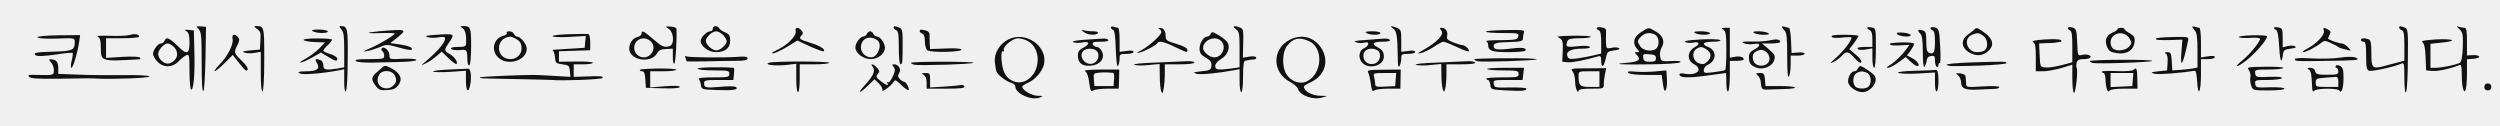
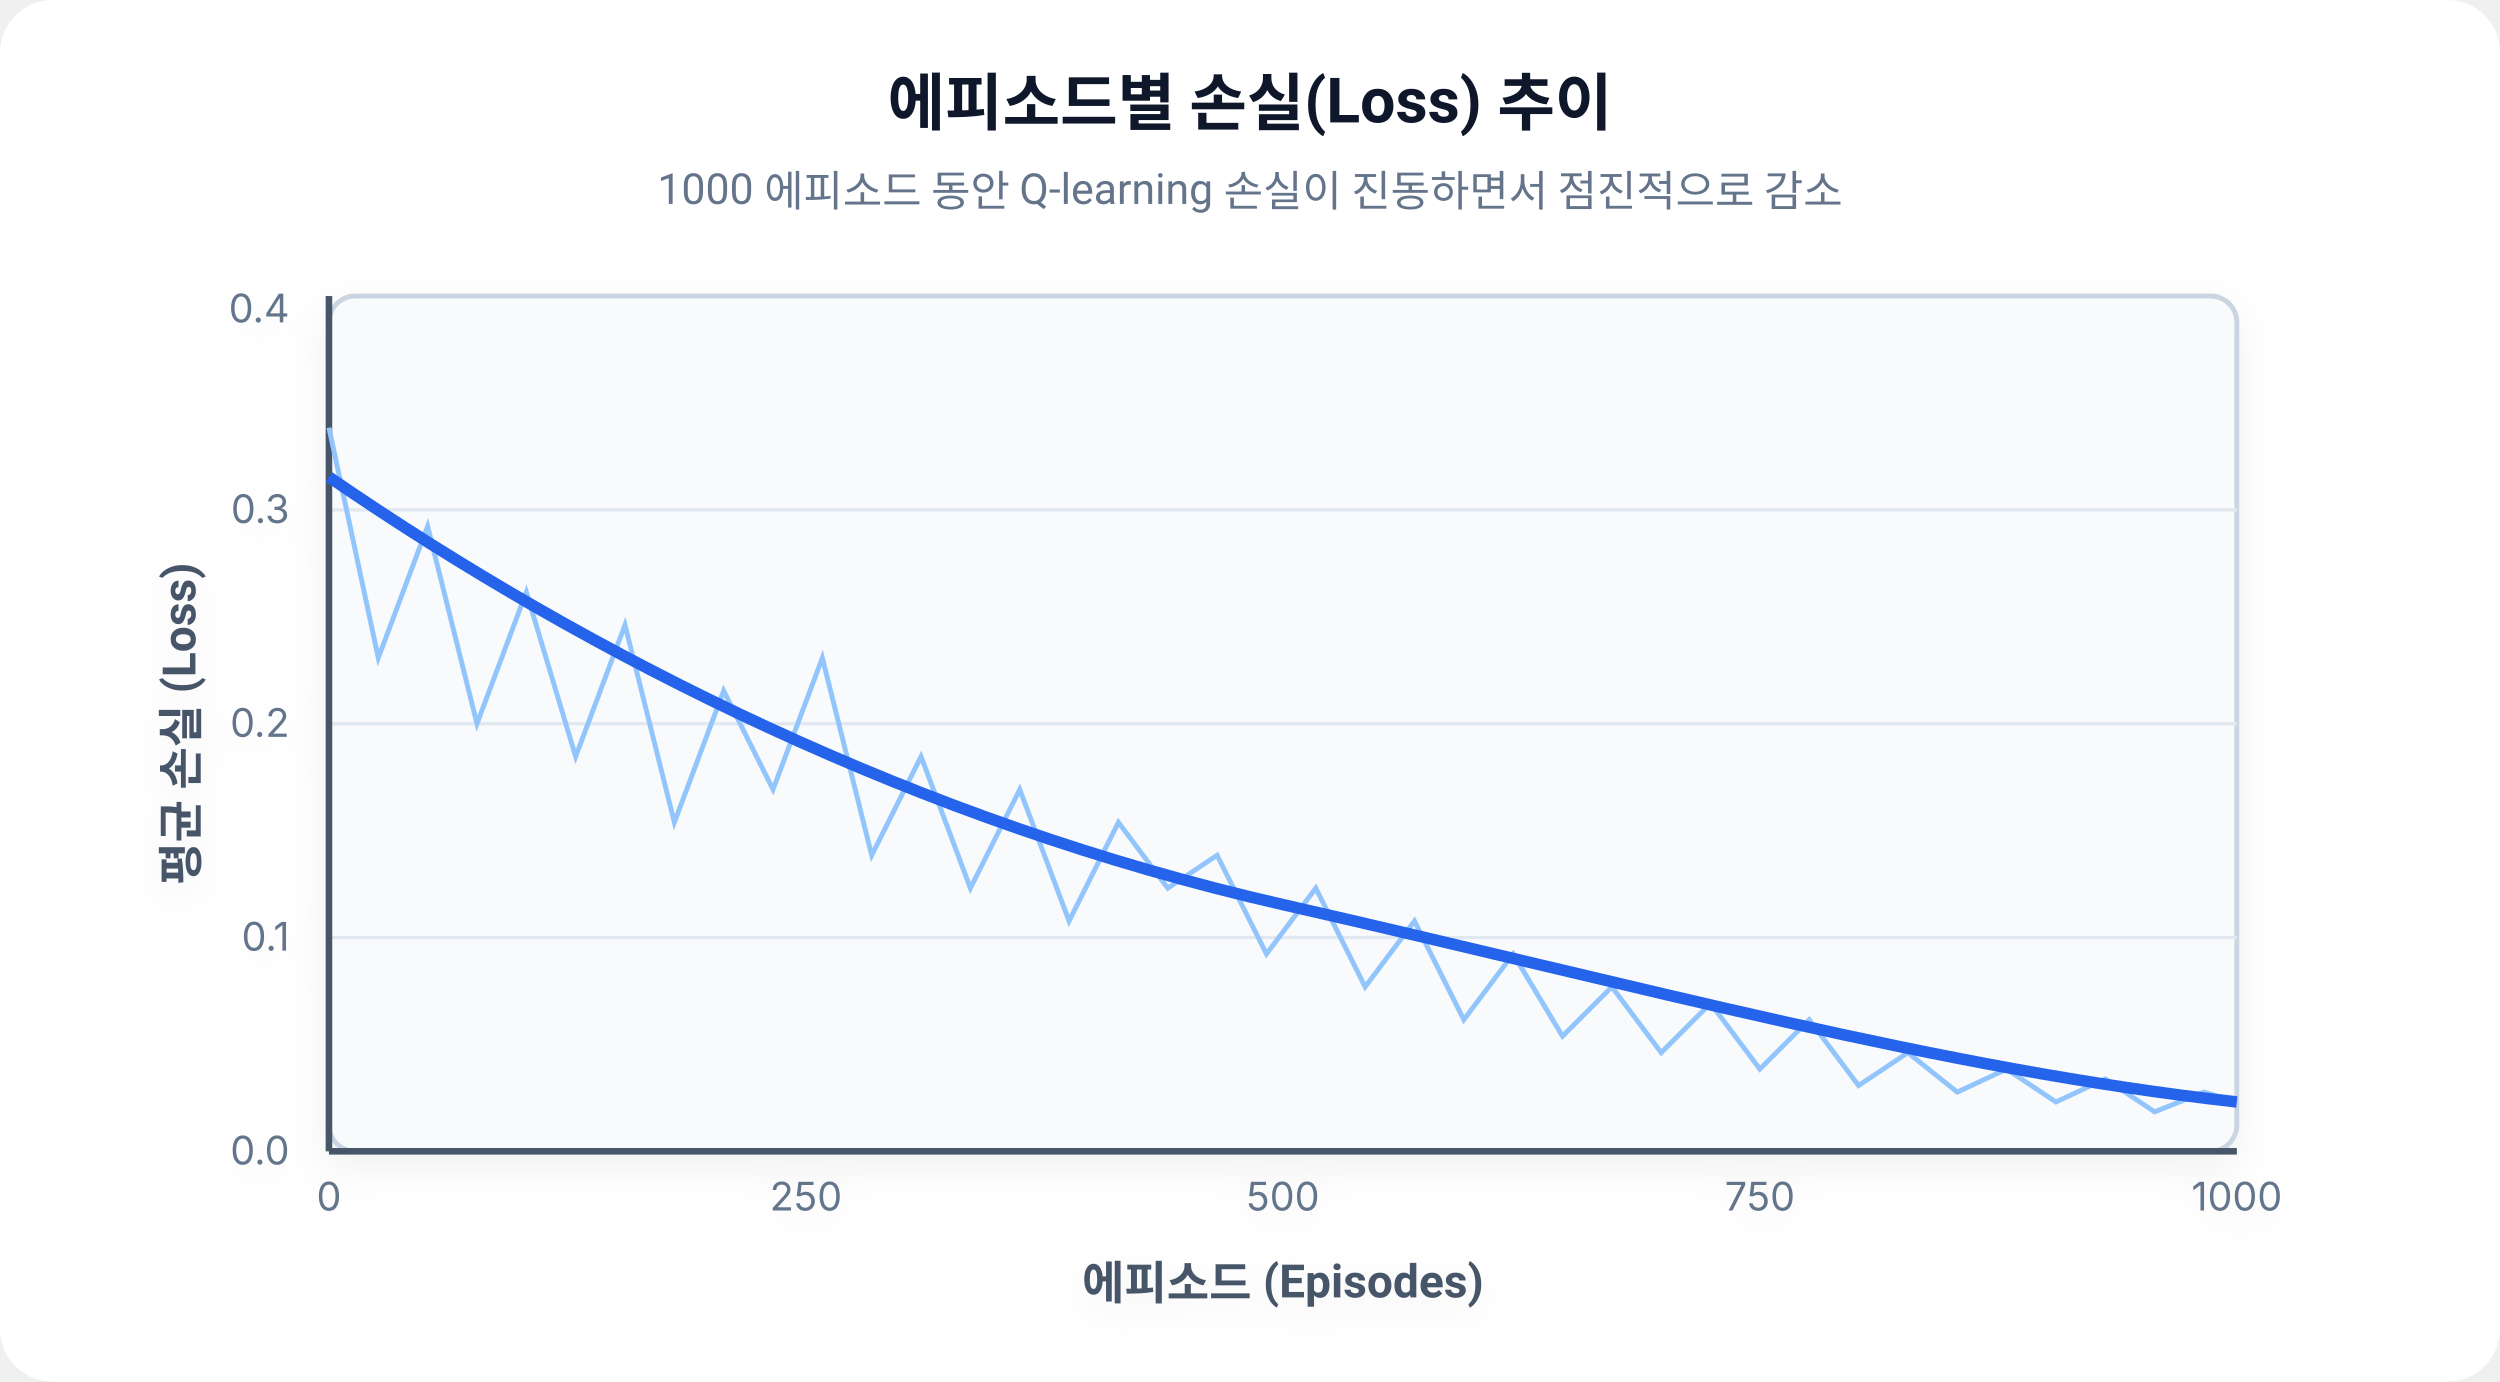
- <svg xmlns="http://www.w3.org/2000/svg" version="1.0" width="1438pt" height="72pt" viewBox="0 0 1438 72">
-   <g fill="none" stroke="none" transform="translate(0,72) scale(0.1,-0.1)">
-     <g fill="#111111">
-       <path d="M1143 552 c15 -16 17 -44 17 -192 0 -111 3 -171 10 -164 5 5 10 90 12 190 l3 180 -29 2 c-28 2 -29 2 -13 -16z" />
-       <path d="M1478 554 c20 -14 23 -23 20 -67 l-3 -52 -55 -5 c-43 -4 -50 -7 -33 -13 12 -4 38 -5 58 -1 l35 6 0 -116 c0 -76 4 -115 10 -111 6 4 10 76 10 185 0 188 0 190 -48 190 -13 0 -11 -4 6 -16z" />
-       <path d="M1963 552 c14 -15 17 -40 17 -119 l0 -100 -37 -7 c-70 -11 -83 -8 -83 18 0 13 -7 27 -16 30 -27 11 -35 7 -23 -13 23 -35 5 -51 -58 -51 -47 -1 -54 -3 -39 -12 17 -10 129 -1 229 18 l27 6 0 -68 c0 -43 3 -65 10 -58 5 5 10 87 10 183 2 179 -1 190 -39 191 -11 0 -11 -4 2 -18z" />
-       <path d="M2662 557 c15 -12 21 -38 19 -84 -1 -20 -6 -23 -47 -23 -30 0 -43 -4 -39 -11 4 -6 26 -9 49 -7 44 3 42 6 45 -65 1 -16 5 -26 11 -22 6 3 10 51 10 110 0 108 -3 116 -48 115 -16 -1 -16 -2 0 -13z" />
-       <path d="M3848 553 c27 -19 32 -87 6 -97 -31 -12 -46 -5 -97 39 -55 48 -67 53 -67 31 0 -8 -12 -17 -26 -20 -36 -9 -57 -62 -37 -92 32 -49 126 -49 152 -1 10 18 22 24 52 25 l39 2 0 -47 c0 -29 4 -43 9 -38 8 8 15 144 12 200 -1 6 -16 11 -34 12 -32 2 -32 2 -9 -14z m-106 -70 c22 -20 23 -51 1 -75 -33 -37 -95 -13 -95 37 0 49 56 72 94 38z" />
-       <path d="M4100 555 c0 -8 -7 -15 -15 -15 -20 0 -55 -36 -55 -55 0 -31 47 -65 87 -65 54 0 83 23 83 66 0 28 -5 37 -27 47 -16 6 -32 17 -36 24 -11 18 -37 16 -37 -2z m60 -37 c11 -12 20 -28 20 -35 0 -20 -37 -53 -60 -53 -23 0 -60 33 -60 55 0 21 36 55 60 55 10 0 28 -10 40 -22z" />
-       <path d="M5140 561 c0 -5 7 -11 15 -15 12 -4 15 -25 15 -101 0 -57 4 -95 10 -95 11 0 12 12 12 130 0 63 -3 75 -19 81 -25 10 -33 10 -33 0z" />
-       <path d="M6390 562 c0 -6 6 -12 13 -14 8 -3 13 -38 15 -113 3 -68 7 -103 13 -94 5 8 9 26 9 42 0 25 3 27 40 27 23 0 40 5 40 11 0 8 -14 10 -40 6 l-40 -5 0 69 c0 38 -4 69 -9 69 -5 0 -16 3 -25 6 -9 3 -16 2 -16 -4z" />
-       <path d="M7108 553 c20 -14 22 -23 22 -118 l0 -102 -46 -7 c-79 -10 -94 -8 -94 14 0 13 13 28 34 41 39 23 54 66 36 96 -7 10 -30 29 -51 41 -34 20 -40 21 -45 7 -3 -8 -12 -15 -19 -15 -21 0 -45 -36 -45 -69 0 -26 7 -36 36 -53 28 -16 34 -26 32 -47 -3 -24 -8 -26 -58 -31 -46 -5 -51 -7 -29 -14 23 -7 119 2 217 20 l32 6 0 -66 c0 -37 4 -66 10 -66 6 0 10 37 10 90 0 65 4 90 13 91 6 1 17 2 22 4 6 1 18 3 28 3 10 1 15 7 12 12 -4 6 -21 8 -41 4 l-35 -6 2 83 c2 73 0 84 -17 90 -35 14 -51 9 -26 -8z m-84 -69 c33 -33 7 -94 -41 -94 -25 0 -63 32 -63 53 0 47 70 75 104 41z" />
-       <path d="M8014 555 c20 -16 24 -40 26 -165 0 -46 3 -61 10 -50 5 8 10 27 10 43 0 25 3 27 40 27 23 0 40 5 40 11 0 8 -14 10 -40 6 l-40 -5 0 64 c0 60 -2 65 -26 74 -35 14 -42 12 -20 -5z" />
-       <path d="M9185 560 c-3 -4 2 -10 10 -14 11 -4 15 -22 15 -69 l0 -65 -42 -10 c-24 -6 -66 -14 -94 -18 -44 -5 -52 -4 -58 12 -11 28 20 44 82 44 33 0 51 4 47 10 -4 7 -31 8 -71 4 -65 -7 -71 -4 -58 30 5 12 21 16 70 16 35 0 64 4 64 9 0 7 -140 8 -190 1 -3 0 3 -5 13 -11 15 -9 18 -22 16 -72 l-3 -62 31 -3 c26 -3 99 12 176 34 13 4 17 -1 17 -25 0 -45 16 -38 26 12 9 40 11 42 49 47 26 3 36 8 27 13 -7 5 -26 6 -42 2 -28 -6 -30 -4 -32 22 -1 15 -1 42 0 59 2 27 -1 32 -23 36 -14 3 -28 2 -30 -2z" />
-       <path d="M10250 565 c0 -3 7 -13 15 -21 12 -12 15 -44 15 -147 0 -89 3 -127 10 -117 5 8 10 39 10 68 l0 52 40 0 c22 0 40 5 40 11 0 6 -15 9 -37 7 l-38 -3 -3 73 c-2 39 -7 72 -12 72 -4 0 -15 3 -24 6 -9 3 -16 3 -16 -1z" />
-       <path d="M10740 560 c0 -4 7 -10 15 -14 10 -4 15 -20 15 -51 l0 -45 -46 0 c-29 0 -43 -4 -39 -11 4 -6 22 -8 46 -4 l39 7 0 -56 c0 -31 5 -56 10 -56 6 0 10 45 10 114 0 113 0 114 -25 118 -14 3 -25 2 -25 -2z" />
-       <path d="M11105 561 c-3 -5 2 -11 10 -15 11 -4 15 -21 15 -65 0 -62 -7 -75 -34 -65 -12 5 -16 20 -16 64 0 51 -3 60 -21 65 -27 9 -34 1 -14 -18 11 -12 15 -38 15 -108 0 -57 4 -89 9 -84 5 6 11 21 13 35 2 17 10 26 26 28 19 3 22 -1 22 -27 0 -16 5 -33 10 -36 6 -3 10 1 10 10 0 9 3 14 8 12 4 -3 5 40 2 95 -5 93 -7 101 -27 109 -12 4 -25 4 -28 0z" />
-       <path d="M11895 561 c-3 -5 2 -11 10 -15 12 -4 15 -25 15 -95 l0 -89 -63 -17 c-34 -9 -76 -15 -92 -13 -30 3 -30 4 -33 71 l-3 67 43 2 c24 0 48 2 53 3 6 2 17 3 25 4 9 1 10 4 5 10 -6 6 -47 7 -94 4 -57 -4 -78 -9 -67 -15 13 -7 16 -26 16 -88 l0 -80 43 0 c23 0 70 9 105 19 l62 19 0 -78 c0 -43 4 -81 9 -84 10 -7 25 129 16 144 -3 6 -3 19 0 30 5 15 15 20 40 20 19 0 36 4 39 9 8 13 -22 22 -49 15 -24 -6 -24 -4 -27 71 -3 70 -5 79 -25 86 -12 4 -25 4 -28 0z" />
-       <path d="M12610 565 c0 -3 7 -13 15 -21 11 -12 15 -40 15 -114 l0 -98 -27 -6 c-16 -3 -48 -6 -73 -8 l-45 -3 -3 53 c-3 46 -6 52 -25 52 -16 0 -18 -3 -9 -9 9 -5 12 -24 10 -52 l-3 -44 -50 -5 c-44 -5 -47 -7 -24 -14 21 -6 146 3 234 17 6 1 11 -26 13 -61 5 -95 22 -64 22 39 l0 89 40 0 c23 0 40 5 40 11 0 8 -13 9 -40 5 l-40 -6 0 85 c0 47 -4 85 -9 85 -5 0 -16 3 -25 6 -9 3 -16 3 -16 -1z" />
-       <path d="M13080 559 c0 -4 6 -9 12 -11 8 -3 15 -38 18 -99 5 -86 14 -102 22 -39 3 21 9 26 43 30 26 3 36 8 27 13 -7 5 -26 6 -42 2 l-30 -7 0 55 c0 50 -2 55 -25 59 -14 3 -25 2 -25 -3z" />
-       <path d="M13800 561 c0 -5 7 -11 15 -15 12 -4 15 -24 15 -90 l0 -85 -40 -11 c-22 -5 -58 -15 -81 -21 -63 -16 -69 -10 -69 75 0 58 -3 75 -16 80 -24 9 -44 7 -44 -4 0 -5 7 -10 15 -10 12 0 15 -16 15 -80 0 -67 3 -82 17 -87 15 -6 142 22 186 41 15 7 17 0 17 -85 1 -63 4 -89 10 -78 5 9 10 94 10 189 2 160 0 175 -17 181 -25 10 -33 10 -33 0z" />
-       <path d="M14147 552 c19 -19 21 -30 19 -103 -2 -56 -8 -84 -17 -90 -19 -11 -103 -29 -139 -29 l-30 0 0 69 0 69 66 7 c96 10 65 24 -38 18 -68 -5 -85 -8 -73 -17 10 -8 15 -34 17 -86 l3 -75 38 -3 c32 -3 105 14 155 34 9 4 12 -10 12 -53 0 -32 3 -69 7 -81 11 -43 23 -1 23 85 l0 82 38 3 c20 2 35 7 32 13 -3 6 -20 9 -37 8 l-33 -2 0 79 c0 62 -3 80 -14 80 -8 0 -23 3 -33 6 -15 6 -15 4 4 -14z" />
-       <path d="M4577 540 c6 -24 -46 -78 -101 -104 -20 -9 -36 -19 -36 -21 0 -9 50 12 95 40 l51 32 73 -34 c41 -18 76 -31 79 -28 12 11 -21 32 -78 49 -62 19 -68 24 -48 44 8 8 8 15 -2 27 -18 22 -39 19 -33 -5z" />
-       <path d="M6668 553 c6 -2 12 -10 12 -17 0 -18 -69 -80 -115 -105 -24 -13 -30 -19 -15 -15 34 9 97 41 105 54 10 17 37 12 103 -20 74 -35 72 -34 72 -16 0 9 -24 22 -62 33 -55 16 -63 22 -63 43 0 32 -12 50 -33 49 -11 0 -12 -3 -4 -6z" />
-       <path d="M8290 545 c19 -23 -20 -65 -104 -113 -37 -21 -38 -22 -11 -17 16 4 49 20 73 36 23 16 48 29 55 29 7 0 41 -14 76 -30 35 -17 66 -28 69 -25 8 7 -19 35 -34 35 -7 0 -32 7 -55 16 -33 14 -40 21 -35 37 6 24 -9 47 -31 47 -13 0 -13 -3 -3 -15z" />
-       <path d="M9438 534 c-42 -27 -50 -64 -21 -96 15 -17 15 -18 -1 -18 -16 0 -16 -1 -1 -16 26 -27 12 -39 -56 -45 -96 -8 -43 -12 136 -9 88 1 165 6 170 12 7 6 -11 9 -50 7 -59 -3 -60 -3 -66 27 -3 17 1 38 9 51 20 33 8 68 -34 92 -43 25 -40 26 -86 -5z m83 -14 c22 -12 26 -59 7 -78 -21 -21 -75 -15 -92 10 -20 29 -20 34 4 58 22 22 51 26 81 10z m4 -135 c0 -16 -7 -20 -35 -20 -29 0 -36 4 -38 23 -3 21 0 23 35 20 30 -2 38 -7 38 -23z" />
-       <path d="M9913 549 c14 -9 17 -26 17 -119 0 -60 -3 -111 -7 -113 -5 -3 -34 -8 -65 -12 -53 -7 -58 -6 -58 12 0 11 11 25 24 31 51 23 51 83 1 102 -41 16 -29 30 27 30 32 0 48 4 43 9 -6 6 -55 7 -114 4 -70 -4 -98 -9 -87 -15 9 -5 30 -6 46 -3 34 8 41 -9 10 -25 -46 -25 -49 -77 -5 -100 54 -29 15 -67 -54 -54 -18 4 -31 2 -31 -4 0 -20 50 -22 156 -7 59 8 109 15 111 15 2 0 3 -25 3 -56 0 -34 4 -53 10 -49 6 3 10 44 10 91 l0 84 40 0 c22 0 40 4 40 9 0 13 -23 20 -53 14 l-27 -5 0 86 0 86 -27 0 c-24 -1 -25 -2 -10 -11z m-95 -115 c27 -19 28 -45 2 -69 -16 -15 -26 -17 -48 -9 -34 12 -44 61 -16 81 23 17 35 16 62 -3z" />
-       <path d="M11355 549 c-5 -5 -23 -19 -38 -30 -41 -31 -35 -77 14 -103 41 -22 78 -17 110 15 31 31 21 68 -26 101 -45 31 -46 31 -60 17z m53 -35 c24 -17 30 -62 10 -82 -7 -7 -27 -12 -45 -12 -60 0 -83 78 -30 100 32 13 40 12 65 -6z" />
-       <path d="M12180 552 c0 -4 -13 -13 -30 -20 -35 -16 -46 -44 -30 -82 10 -24 20 -30 57 -36 57 -8 96 17 101 65 3 26 -2 34 -27 49 -17 9 -31 20 -31 25 0 4 -9 7 -20 7 -11 0 -20 -3 -20 -8z m69 -54 c14 -24 14 -28 -3 -47 -21 -23 -75 -28 -94 -9 -7 7 -12 22 -12 34 0 57 81 73 109 22z" />
-       <path d="M13367 542 c6 -23 -43 -74 -96 -102 -20 -10 -30 -19 -23 -20 16 0 69 27 100 51 22 17 25 17 60 1 20 -9 39 -19 42 -22 3 -3 12 -7 20 -9 8 -2 24 -6 35 -9 20 -5 20 -5 1 16 -11 12 -27 22 -37 22 -14 0 -61 16 -77 26 -2 1 1 11 7 23 9 16 8 22 -8 31 -27 14 -30 13 -24 -8z" />
-       <path d="M1073 540 c13 -8 17 -24 17 -65 0 -65 -15 -71 -60 -27 -57 56 -74 63 -84 37 -3 -8 -12 -15 -20 -15 -18 0 -46 -38 -46 -61 0 -9 11 -28 25 -43 34 -37 87 -36 123 2 15 16 35 31 45 35 15 6 17 -3 17 -93 0 -54 4 -101 9 -105 14 -8 23 87 19 220 l-3 120 -30 3 c-25 2 -27 1 -12 -8z m-73 -90 c34 -34 20 -80 -27 -95 -26 -7 -63 24 -63 55 0 23 33 60 55 60 8 0 24 -9 35 -20z" />
-       <path d="M1800 540 c20 -13 93 -13 85 0 -3 6 -27 10 -53 10 -34 0 -43 -3 -32 -10z" />
-       <path d="M2180 540 c-88 -8 -74 -14 23 -10 37 1 67 0 67 -3 0 -9 -86 -61 -140 -84 -44 -19 -48 -22 -20 -17 19 3 53 14 75 23 38 17 43 16 108 -2 37 -11 70 -17 74 -13 12 11 -16 23 -71 31 l-51 7 38 30 c62 50 58 52 -103 38z" />
-       <path d="M5290 541 c0 -5 7 -11 15 -15 10 -3 15 -19 15 -44 0 -22 6 -45 14 -51 18 -15 203 -11 196 4 -3 6 -40 9 -92 6 l-88 -3 -2 28 c-1 16 -1 39 -1 51 1 14 -6 23 -20 27 -30 8 -37 7 -37 -3z" />
-       <path d="M6234 536 c22 -18 71 -21 81 -6 4 6 -8 10 -29 10 -19 0 -43 3 -53 6 -16 5 -16 4 1 -10z" />
-       <path d="M8547 538 c2 -5 46 -8 98 -8 88 0 93 -1 88 -20 -5 -18 -14 -20 -102 -21 -53 0 -90 -3 -83 -6 6 -2 12 -12 12 -22 0 -33 22 -41 116 -41 51 0 95 4 98 9 10 16 -20 20 -89 11 -76 -9 -97 -5 -93 19 3 13 19 17 86 19 73 2 82 5 82 22 0 10 3 25 6 34 5 13 -9 15 -109 13 -63 -1 -113 -5 -110 -9z" />
-       <path d="M2915 530 c3 -5 -6 -12 -20 -16 -56 -14 -73 -84 -29 -125 54 -51 164 -17 164 51 0 26 -36 70 -57 70 -6 0 -13 7 -17 15 -3 8 -15 15 -26 15 -12 0 -18 -4 -15 -10z m48 -31 c28 -15 37 -28 37 -58 0 -34 -28 -61 -63 -61 -87 0 -90 121 -4 129 5 1 18 -4 30 -10z" />
-       <path d="M4986 525 c-3 -8 -12 -15 -20 -15 -18 0 -46 -38 -46 -63 0 -32 45 -67 88 -67 43 0 82 31 82 66 0 26 -27 64 -46 64 -8 0 -17 7 -20 15 -4 8 -12 15 -19 15 -7 0 -15 -7 -19 -15z m62 -38 c29 -23 1 -97 -37 -97 -34 0 -62 30 -59 63 5 49 54 66 96 34z" />
-       <path d="M7860 530 c20 -13 80 -13 80 0 0 6 -21 10 -47 10 -35 0 -44 -3 -33 -10z" />
-       <path d="M9750 530 c20 -13 93 -13 85 0 -3 6 -27 10 -53 10 -34 0 -43 -3 -32 -10z" />
-       <path d="M10090 530 c8 -5 33 -10 55 -10 29 0 36 3 25 10 -8 5 -33 10 -55 10 -29 0 -36 -3 -25 -10z" />
-       <path d="M10910 529 c0 -10 28 -19 56 -19 40 0 27 18 -16 22 -22 2 -40 1 -40 -3z" />
-       <path d="M746 519 c-16 -5 -68 -7 -114 -5 -56 2 -80 0 -69 -6 13 -7 17 -23 17 -63 0 -79 1 -79 223 -66 5 1 6 5 2 10 -3 5 -46 7 -100 4 l-95 -6 0 57 0 56 95 0 c52 0 95 4 95 9 0 14 -23 19 -54 10z" />
-       <path d="M2510 520 c-56 -4 -69 -7 -52 -13 13 -5 41 -6 62 -2 32 5 40 4 40 -8 0 -24 -48 -78 -129 -145 -10 -8 -4 -7 15 2 18 8 46 27 63 42 l32 27 39 -38 c22 -21 42 -36 46 -33 10 10 -13 43 -40 58 -31 16 -32 23 -8 58 41 59 41 59 -68 52z" />
-       <path d="M3265 523 c-58 -2 -94 -7 -86 -12 7 -5 53 -6 102 -3 l89 5 -4 -34 -3 -34 -99 -6 c-54 -3 -94 -6 -87 -7 6 -1 13 -19 15 -39 3 -36 5 -38 43 -43 37 -5 40 -8 43 -39 l3 -33 -103 6 c-57 3 -107 6 -113 5 -105 -1 -300 -10 -303 -14 -7 -6 -5 -6 213 -10 99 -2 189 -4 200 -5 55 -6 285 3 290 11 7 11 -9 13 -97 9 l-68 -2 0 36 0 36 55 0 c30 0 55 4 55 9 0 5 -44 8 -97 7 l-98 -1 0 30 0 30 90 3 90 3 0 47 c-1 34 -5 47 -15 47 -8 1 -60 -1 -115 -2z" />
-       <path d="M216 505 c3 -6 44 -9 109 -7 104 4 105 4 105 -20 0 -46 -12 -52 -121 -55 -99 -3 -119 -6 -106 -19 9 -10 46 -8 131 4 44 7 81 10 84 7 2 -2 0 -22 -6 -45 -5 -22 -6 -40 -1 -40 9 0 34 82 44 147 l6 41 -124 -1 c-79 -1 -123 -6 -121 -12z" />
-       <path d="M1338 495 c6 -31 -29 -99 -76 -147 -52 -55 -27 -47 30 9 l47 47 19 -25 c54 -68 59 -72 66 -60 5 7 -8 27 -33 51 -46 45 -47 49 -25 91 12 24 13 34 3 45 -19 23 -37 17 -31 -11z" />
-       <path d="M10536 509 c4 -8 25 -9 60 -5 30 3 54 3 54 0 0 -18 -46 -78 -88 -115 -37 -33 -41 -38 -17 -26 17 8 39 24 49 36 26 29 39 27 74 -14 21 -23 34 -31 38 -23 4 7 -8 25 -31 43 l-38 32 27 35 c14 19 26 38 26 41 0 4 -36 7 -81 7 -57 0 -78 -3 -73 -11z" />
-       <path d="M12877 507 c3 -5 32 -7 64 -5 37 3 59 0 59 -6 -1 -18 -63 -93 -104 -125 -41 -33 -38 -43 4 -14 55 36 140 130 140 154 0 5 -38 7 -84 6 -46 -1 -82 -6 -79 -10z" />
-       <path d="M5800 493 c-51 -26 -82 -79 -78 -128 3 -22 6 -47 9 -55 5 -19 57 -59 87 -67 12 -3 22 -12 22 -20 0 -41 92 -83 141 -64 22 9 21 10 -12 10 -35 1 -89 32 -89 52 0 5 15 15 33 23 41 17 83 66 92 106 23 104 -106 194 -205 143z m110 -8 c83 -43 77 -185 -9 -229 -44 -23 -100 -3 -123 44 -19 37 -25 136 -8 125 5 -3 7 0 4 8 -7 19 51 67 82 67 14 0 38 -7 54 -15z" />
-       <path d="M7420 492 c-105 -53 -104 -190 2 -244 20 -11 40 -28 43 -38 12 -39 88 -67 140 -51 l30 9 -38 1 c-52 1 -96 26 -97 53 0 4 15 14 33 22 81 35 112 112 75 186 -38 73 -115 99 -188 62z m106 -7 c88 -36 82 -189 -9 -233 -39 -19 -93 0 -118 42 -26 42 -24 127 4 162 34 44 69 52 123 29z" />
-       <path d="M12400 498 c0 -9 20 -10 99 -8 l54 2 -5 -66 c-9 -111 8 -82 38 61 4 21 2 22 -91 20 -52 -1 -95 -5 -95 -9z" />
-       <path d="M1747 489 c5 -5 35 -10 66 -11 l57 -2 -35 -36 c-20 -20 -55 -46 -78 -58 -23 -12 -36 -22 -28 -22 8 0 37 13 66 29 l51 29 40 -24 c45 -27 54 -29 54 -11 0 8 -18 19 -40 26 -22 6 -40 15 -40 20 0 4 11 18 25 31 14 13 25 27 25 32 0 4 -39 7 -86 7 -53 0 -83 -4 -77 -10z" />
-       <path d="M6235 491 c-52 -4 -73 -9 -61 -14 10 -4 34 -5 52 -1 43 8 45 -10 4 -31 -23 -12 -30 -22 -30 -45 0 -42 25 -62 73 -58 54 4 84 41 66 81 -7 15 -20 27 -30 27 -9 0 -19 7 -23 15 -4 12 4 15 45 15 31 0 48 4 44 10 -3 6 -18 9 -33 8 -15 -1 -63 -4 -107 -7z m75 -66 c19 -23 4 -64 -26 -71 -44 -11 -83 43 -52 74 17 17 63 15 78 -3z" />
-       <path d="M7855 490 c-63 -4 -74 -7 -53 -14 15 -4 36 -5 47 -1 31 9 27 -19 -4 -33 -31 -14 -34 -61 -6 -86 41 -37 121 -12 121 38 0 27 -9 40 -37 55 -37 19 -26 31 28 31 31 0 48 4 44 10 -3 6 -18 9 -33 8 -15 -1 -63 -4 -107 -8z m75 -65 c7 -8 10 -25 6 -39 -11 -46 -81 -46 -92 0 -8 31 11 54 46 54 15 0 33 -7 40 -15z" />
-       <path d="M10180 488 c-19 -4 -60 -8 -90 -7 -71 1 -79 -1 -55 -11 11 -5 35 -6 53 -3 41 7 42 -11 2 -32 -22 -12 -30 -23 -30 -43 0 -35 9 -48 43 -61 40 -15 94 8 103 45 6 24 2 32 -32 61 l-39 33 53 0 c28 0 52 4 52 9 0 15 -23 18 -60 9z m-2 -101 c6 -51 -81 -63 -94 -12 -7 29 1 44 30 55 28 11 60 -10 64 -43z" />
-       <path d="M10870 468 c0 -9 21 -12 74 -8 l39 2 -21 -29 c-24 -33 -69 -76 -97 -91 -15 -9 -16 -11 -4 -12 9 0 35 14 59 31 l42 31 27 -26 c15 -14 32 -26 39 -26 20 0 1 30 -30 46 l-29 15 21 28 c11 16 20 33 20 39 0 5 -31 9 -70 8 -38 -1 -70 -4 -70 -8z" />
-       <path d="M2195 441 c-3 -5 -1 -12 5 -16 5 -3 10 -15 10 -26 0 -17 -8 -19 -87 -19 -64 0 -84 -3 -76 -11 7 -7 45 -10 100 -9 48 1 124 3 168 4 44 1 80 6 80 11 0 6 -32 9 -77 7 -78 -4 -78 -4 -78 22 0 26 -34 54 -45 37z" />
-       <path d="M3943 386 c4 -10 7 -18 7 -19 0 -1 48 -1 107 0 60 2 138 3 176 3 50 0 67 4 67 14 0 9 -12 12 -42 10 -84 -7 -298 -5 -309 2 -9 5 -10 2 -6 -10z" />
-       <path d="M13455 388 c-33 -5 -104 -7 -157 -4 -63 4 -98 2 -98 -4 0 -13 4 -13 195 -10 149 2 175 4 164 14 -12 11 -51 12 -104 4z" />
-       <path d="M8480 379 c0 -4 8 -9 18 -11 27 -7 342 4 342 11 0 4 -81 7 -180 6 -99 0 -180 -3 -180 -6z" />
-       <path d="M293 362 c10 -10 17 -31 17 -45 0 -30 -1 -30 -95 -28 -49 2 -58 0 -47 -11 10 -10 50 -12 160 -11 166 3 196 3 232 1 84 -5 300 3 300 12 0 6 -59 9 -152 8 -84 -1 -202 0 -263 3 l-110 4 0 35 c0 34 -12 48 -44 49 -11 1 -11 -3 2 -17z" />
-       <path d="M12020 369 c0 -4 8 -9 18 -11 29 -7 342 4 342 12 0 4 -81 7 -180 6 -99 0 -180 -4 -180 -7z" />
-       <path d="M4423 359 c-32 -11 31 -19 96 -13 l61 7 0 -82 c0 -47 4 -81 10 -81 6 0 10 33 10 80 l0 80 85 0 c47 0 85 4 85 9 0 9 -318 10 -347 0z" />
-       <path d="M5240 359 c0 -4 8 -9 18 -11 26 -7 342 3 342 11 0 4 -81 6 -180 6 -99 0 -180 -3 -180 -6z" />
-       <path d="M6645 360 c-86 -3 -132 -8 -120 -13 11 -4 48 -5 82 -1 l63 6 1 -68 c0 -38 4 -78 8 -89 7 -16 9 -14 14 14 4 19 7 58 7 87 l0 54 85 0 c50 0 85 4 85 10 0 6 -19 9 -42 8 -24 -1 -106 -5 -183 -8z" />
-       <path d="M8265 360 c-86 -3 -132 -8 -120 -13 11 -4 48 -5 82 -1 l63 6 1 -63 c0 -35 4 -73 8 -83 7 -18 8 -18 14 5 4 13 7 50 7 82 l0 57 86 0 c54 0 83 4 79 10 -3 6 -23 9 -43 8 -20 -1 -100 -5 -177 -8z" />
-       <path d="M11340 361 c-85 -3 -150 -9 -143 -14 14 -9 24 -9 198 -4 77 3 142 9 145 13 6 11 -9 11 -200 5z" />
-       <path d="M2199 332 c-9 -8 -26 -23 -38 -33 -26 -24 -26 -39 0 -73 18 -23 27 -27 67 -24 35 2 49 9 64 29 25 34 12 67 -39 95 -33 18 -40 19 -54 6z m73 -48 c8 -18 9 -31 2 -42 -40 -63 -130 -19 -94 47 17 32 77 29 92 -5z" />
-       <path d="M5020 335 c17 -20 4 -51 -42 -101 -49 -53 -39 -58 14 -7 l38 37 25 -24 c14 -13 23 -30 20 -38 -7 -18 52 24 64 46 9 15 14 13 45 -17 20 -19 38 -32 42 -29 7 8 -14 48 -26 48 -5 0 -16 7 -24 15 -12 13 -13 20 -4 35 14 21 -3 50 -29 50 -13 0 -13 -3 -3 -15 10 -13 10 -23 -5 -55 -10 -22 -22 -37 -28 -33 -6 3 -7 1 -3 -5 12 -19 -7 -13 -39 12 -26 21 -28 26 -16 40 12 14 11 19 -4 36 -21 23 -44 28 -25 5z" />
-       <path d="M13435 340 c-3 -5 -1 -10 4 -10 6 0 11 -9 11 -20 0 -18 -7 -20 -64 -20 -55 0 -64 3 -69 20 -3 13 -13 20 -29 20 -17 0 -19 -3 -9 -9 14 -9 17 -26 20 -95 1 -31 4 -37 13 -28 15 15 134 16 144 1 12 -21 24 14 24 73 0 47 -4 59 -19 68 -13 7 -22 7 -26 0z m15 -90 l0 -30 -65 0 c-62 0 -65 1 -65 24 0 23 4 25 53 29 28 2 58 4 65 5 7 1 12 -10 12 -28z" />
-       <path d="M4013 325 c2 -6 42 -10 93 -10 82 0 89 -1 89 -20 0 -19 -7 -20 -92 -20 -60 0 -89 -3 -83 -10 4 -5 10 -21 12 -35 3 -24 6 -25 92 -28 93 -3 126 2 110 17 -5 5 -44 6 -86 2 -89 -8 -98 -6 -98 20 0 17 8 19 84 19 l84 0 4 35 c2 19 2 35 -2 35 -83 6 -209 3 -207 -5z" />
-       <path d="M10686 325 c-3 -8 -12 -15 -20 -15 -18 0 -36 -30 -36 -59 0 -27 46 -61 82 -61 49 0 95 62 70 95 -10 15 -70 55 -81 55 -5 0 -11 -7 -15 -15z m55 -25 c22 -12 26 -59 7 -78 -15 -15 -61 -15 -76 0 -18 18 -15 65 6 77 22 13 39 13 63 1z" />
-       <path d="M12936 316 c7 -11 11 -29 8 -41 -3 -11 0 -33 5 -48 10 -27 12 -27 101 -27 54 0 90 4 90 10 0 6 -31 9 -82 8 -79 -3 -83 -2 -86 20 -3 21 0 22 72 22 41 0 78 5 81 10 5 7 -19 10 -72 8 -74 -3 -78 -2 -81 20 -3 21 -1 22 77 22 44 0 82 4 85 9 3 5 -42 8 -103 7 -105 -1 -108 -2 -95 -20z" />
-       <path d="M2580 320 c-58 -3 -97 -8 -88 -12 10 -4 56 -4 103 -1 l85 6 0 -57 c0 -61 15 -76 25 -23 8 43 3 90 -10 92 -5 0 -57 -2 -115 -5z" />
-       <path d="M3680 318 c0 -5 7 -8 14 -8 11 0 16 -14 18 -47 l3 -48 98 -3 c62 -2 97 1 97 8 0 7 -29 8 -85 4 l-85 -7 0 47 0 46 75 0 c41 0 75 4 75 9 0 4 -47 8 -105 7 -58 -1 -105 -4 -105 -8z" />
-       <path d="M8554 323 c4 -5 47 -8 94 -8 80 0 87 -2 87 -20 0 -19 -7 -20 -92 -20 -51 0 -93 -3 -93 -7 0 -5 4 -8 9 -8 5 0 11 -12 13 -27 3 -28 4 -28 89 -33 94 -5 119 -3 119 10 0 5 -42 8 -92 7 -89 -2 -93 -1 -96 21 -3 21 -1 22 81 22 l85 0 4 35 4 35 -110 0 c-60 0 -106 -3 -102 -7z" />
-       <path d="M9045 310 c8 -9 15 -34 15 -56 0 -21 5 -46 10 -54 6 -10 10 -11 10 -2 0 8 21 12 73 12 72 0 72 0 72 28 0 15 4 41 7 58 l7 32 -105 -1 c-97 0 -103 -1 -89 -17z m155 -45 l0 -45 -54 0 c-58 0 -66 7 -66 61 0 29 0 29 60 29 l60 0 0 -45z" />
-       <path d="M12273 319 c-7 -7 -44 -10 -97 -8 -47 2 -86 1 -86 -3 0 -5 5 -8 10 -8 6 0 10 -17 11 -37 1 -48 13 -81 23 -65 4 8 36 12 84 12 l77 0 -1 55 c-1 60 -5 70 -21 54z m-5 -56 l-3 -38 -62 -3 -63 -3 0 41 0 40 66 0 65 0 -3 -37z" />
-       <path d="M6242 310 c11 -7 19 -30 23 -65 7 -49 9 -53 25 -45 10 6 47 10 82 10 l63 0 2 55 1 55 -106 0 c-75 -1 -102 -4 -90 -10z m161 -9 c5 -1 7 -18 5 -38 l-3 -38 -55 0 -55 0 -3 37 c-3 35 -2 37 30 40 29 3 47 2 81 -1z" />
-       <path d="M7870 302 c5 -9 12 -39 15 -66 5 -36 10 -45 18 -37 6 6 43 11 82 11 l70 0 1 55 1 55 -98 -1 c-88 -1 -97 -2 -89 -17z m158 -39 l-3 -38 -57 -3 c-50 -3 -58 -1 -58 15 0 10 -3 28 -6 41 -6 21 -4 22 60 22 l67 0 -3 -37z" />
-       <path d="M9520 309 c-36 -3 -87 -4 -115 -1 -37 3 -47 2 -39 -7 6 -7 46 -12 101 -12 l91 0 7 -51 c6 -39 10 -47 17 -35 5 10 8 38 6 65 l-3 47 -65 -6z" />
-       <path d="M11015 313 c-67 -2 -105 -7 -96 -12 8 -5 58 -7 112 -4 l99 6 0 -57 c0 -36 4 -55 10 -51 15 9 13 125 -2 123 -7 -1 -62 -4 -123 -5z" />
-       <path d="M5313 289 c11 -6 17 -22 17 -44 l0 -35 111 0 c84 0 110 3 106 13 -2 6 -11 10 -18 8 -8 -2 -51 -6 -96 -9 l-83 -5 0 42 c0 38 -2 41 -27 41 -24 -1 -25 -2 -10 -11z" />
-       <path d="M10110 287 c9 -7 17 -25 18 -40 3 -40 7 -44 42 -42 16 1 60 2 97 3 94 3 68 17 -30 17 l-82 0 -3 38 c-3 33 -6 37 -30 37 -23 -1 -25 -2 -12 -13z" />
-       <path d="M11263 287 c9 -8 17 -26 17 -40 0 -37 25 -47 106 -42 38 2 79 4 92 4 12 1 22 5 22 10 0 6 -40 7 -95 4 -95 -6 -95 -6 -96 18 -1 13 -2 31 -3 39 0 9 -13 16 -31 18 -27 2 -28 1 -12 -11z" />
-       <path d="M14290 220 c0 -13 7 -20 20 -20 13 0 20 7 20 20 0 13 -7 20 -20 20 -13 0 -20 -7 -20 -20z" />
-     </g>
+ <svg xmlns="http://www.w3.org/2000/svg" viewBox="0 0 760 420" width="100%" height="100%">
+   <defs>
+     <style>
+       .title { font-family: -apple-system, BlinkMacSystemFont, "Segoe UI", Roboto, "Noto Sans KR", sans-serif; font-size: 19px; font-weight: 700; fill: #0f172a; }
+       .desc { font-family: -apple-system, BlinkMacSystemFont, "Segoe UI", Roboto, "Noto Sans KR", sans-serif; font-size: 13px; fill: #64748b; }
+       .axis-lbl { font-family: -apple-system, BlinkMacSystemFont, "Segoe UI", Roboto, sans-serif; font-size: 14px; font-weight: 600; fill: #475569; }
+       .tick { font-family: "SF Pro Text", -apple-system, sans-serif; font-size: 12px; fill: #64748b; }
+     </style>
+     <filter id="loss-bg" x="-5%" y="-5%" width="110%" height="110%">
+       <feDropShadow dx="0" dy="4" stdDeviation="6" flood-opacity="0.06" />
+     </filter>
+   </defs>
+   <rect width="760" height="420" fill="#ffffff" rx="16" />
+   <text x="380" y="38" class="title" text-anchor="middle">에피소드별 손실(Loss) 추이</text>
+   <text x="380" y="62" class="desc" text-anchor="middle">1000 에피소드 동안 Q-learning 손실이 진동하면서 점진적으로 감소</text>
+   <g transform="translate(100, 90)" filter="url(#loss-bg)">
+     <rect width="580" height="260" fill="#f8fafc" rx="8" stroke="#cbd5e1" stroke-width="1.5" />
+     <line x1="0" y1="65" x2="580" y2="65" stroke="#e2e8f0" stroke-width="1" />
+     <line x1="0" y1="130" x2="580" y2="130" stroke="#e2e8f0" stroke-width="1" />
+     <line x1="0" y1="195" x2="580" y2="195" stroke="#e2e8f0" stroke-width="1" />
+     <line x1="0" y1="260" x2="580" y2="260" stroke="#475569" stroke-width="2" />
+     <line x1="0" y1="0" x2="0" y2="260" stroke="#475569" stroke-width="2" />
+     <text x="0" y="278" class="tick" text-anchor="middle">0</text>
+     <text x="145" y="278" class="tick" text-anchor="middle">250</text>
+     <text x="290" y="278" class="tick" text-anchor="middle">500</text>
+     <text x="435" y="278" class="tick" text-anchor="middle">750</text>
+     <text x="580" y="278" class="tick" text-anchor="middle">1000</text>
+     <text x="290" y="305" class="axis-lbl" text-anchor="middle">에피소드 (Episodes)</text>
+     <text x="-12" y="264" class="tick" text-anchor="end">0.0</text>
+     <text x="-12" y="199" class="tick" text-anchor="end">0.1</text>
+     <text x="-12" y="134" class="tick" text-anchor="end">0.2</text>
+     <text x="-12" y="69" class="tick" text-anchor="end">0.3</text>
+     <text x="-12" y="8" class="tick" text-anchor="end">0.4</text>
+     <text x="-40" y="130" class="axis-lbl" text-anchor="middle" transform="rotate(-90, -40, 130)">평균 손실 (Loss)</text>
+     <path d="M 0 40 L 15 110 L 30 70 L 45 130 L 60 90 L 75 140 L 90 100 L 105 160 L 120 120 L 135 150 L 150 110 L 165 170 L 180 140 L 195 180 L 210 150 L 225 190 L 240 160 L 255 180 L 270 170 L 285 200 L 300 180 L 315 210 L 330 190 L 345 220 L 360 200 L 375 225 L 390 210 L 405 230 L 420 215 L 435 235 L 450 220 L 465 240 L 480 230 L 495 242 L 510 235 L 525 245 L 540 238 L 555 248 L 570 242 L 580 245" fill="none" stroke="#93c5fd" stroke-width="1.5" />
+     <path d="M 0 55 C 80 110, 180 160, 290 185 C 400 210, 490 235, 580 245" fill="none" stroke="#2563eb" stroke-width="3.5" />
  </g>
</svg>
